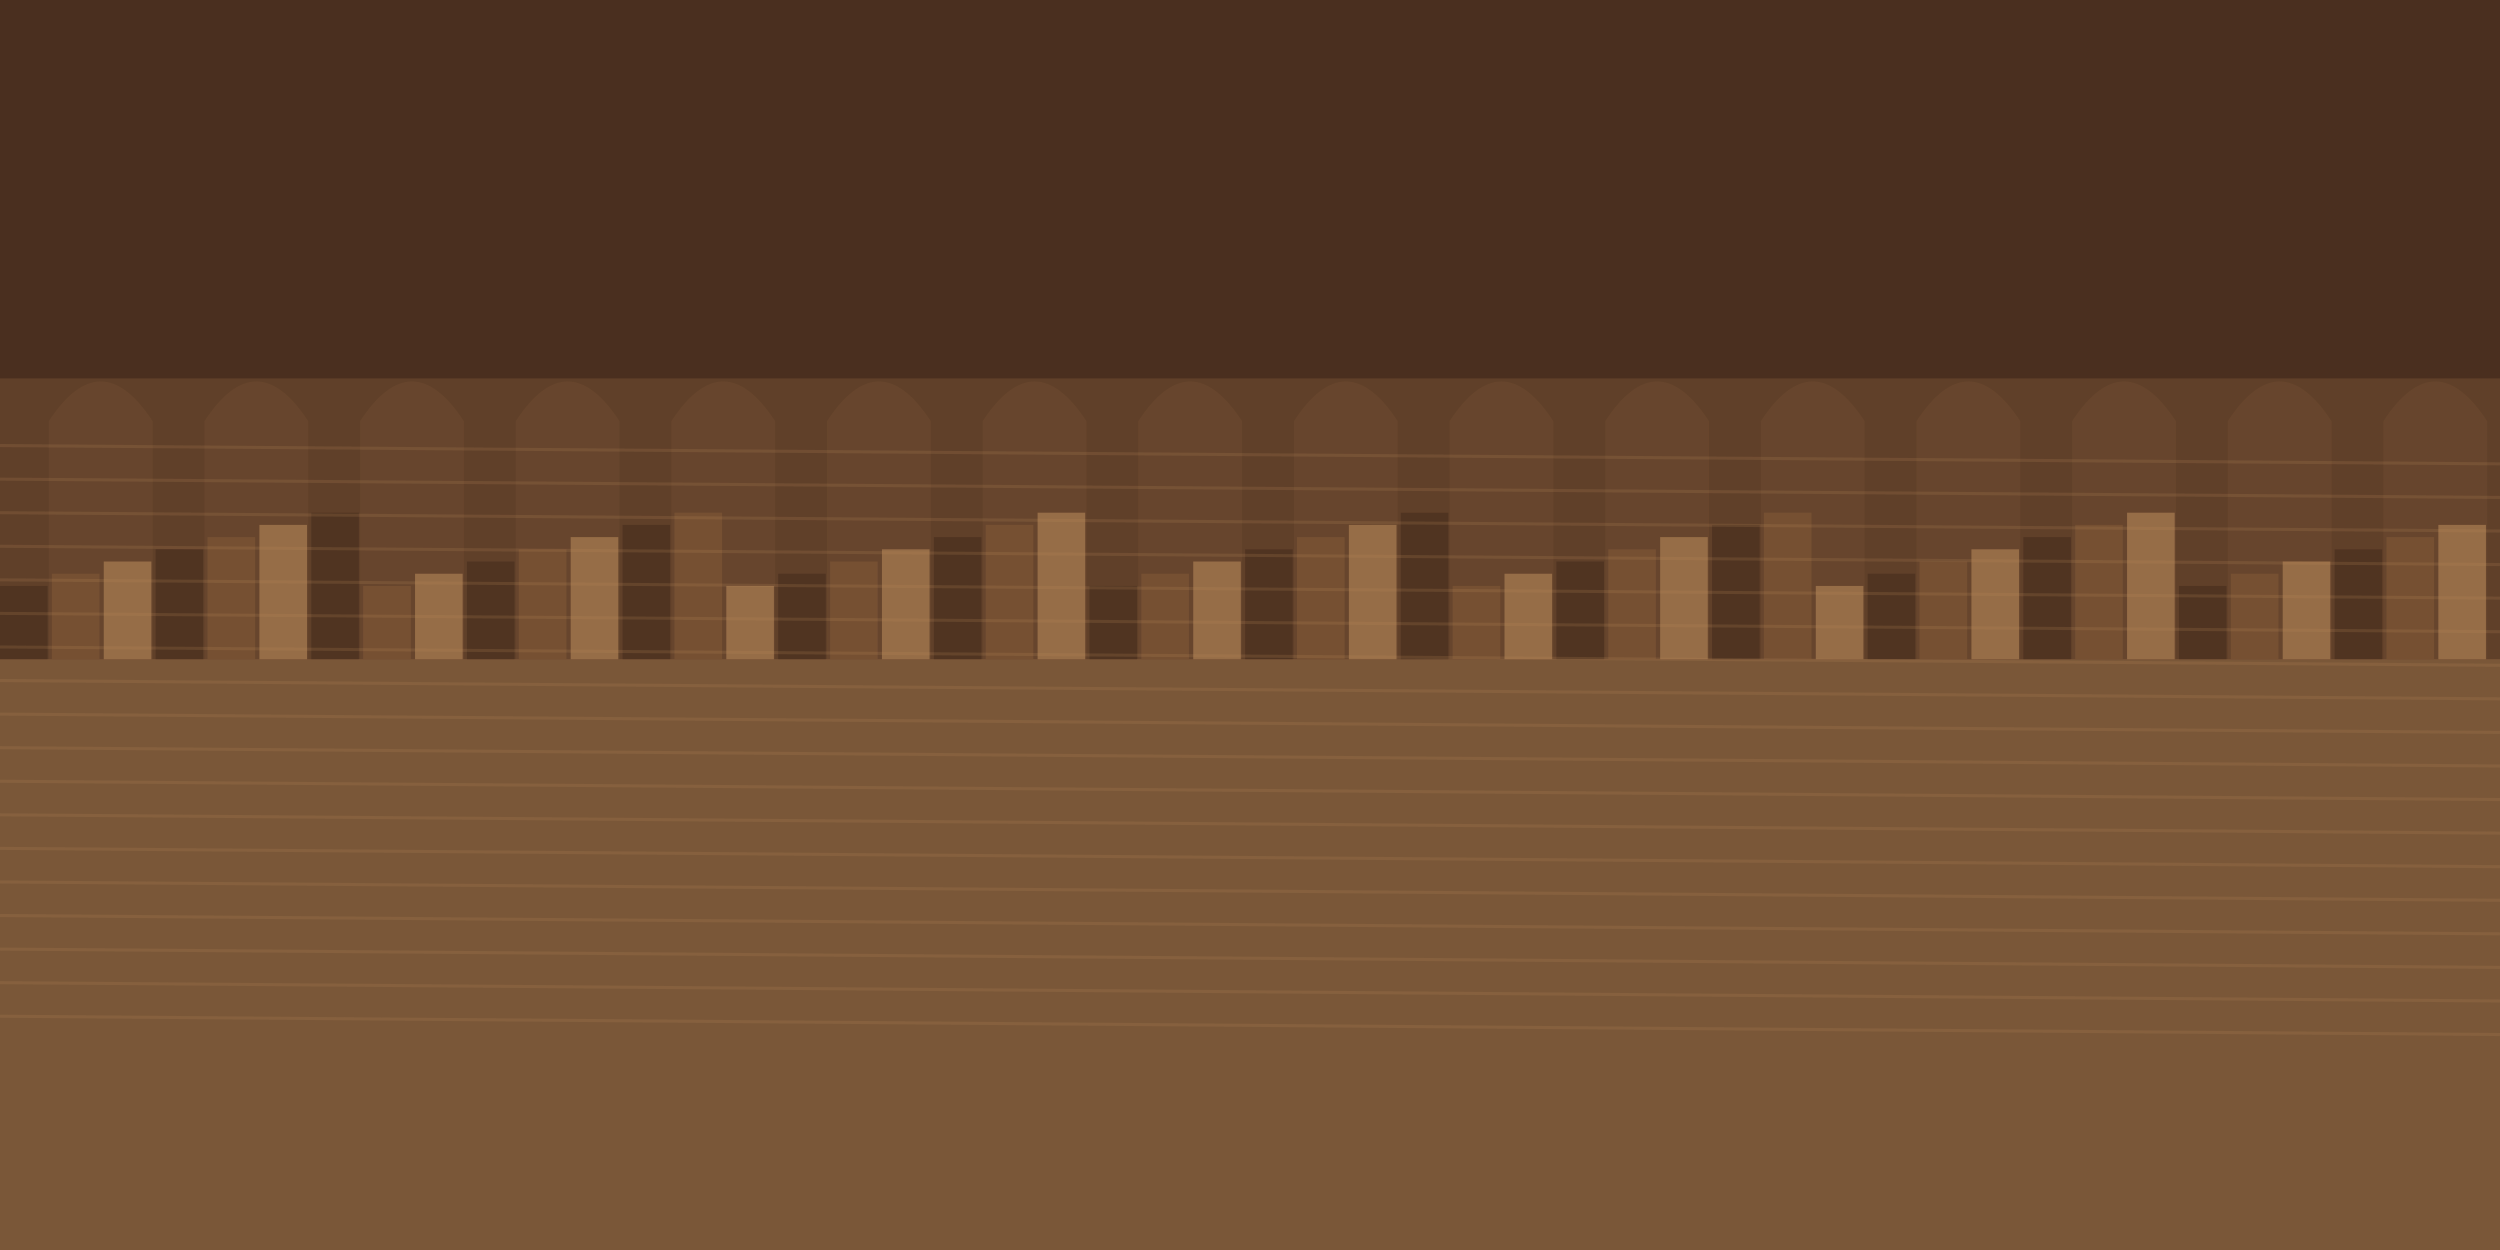
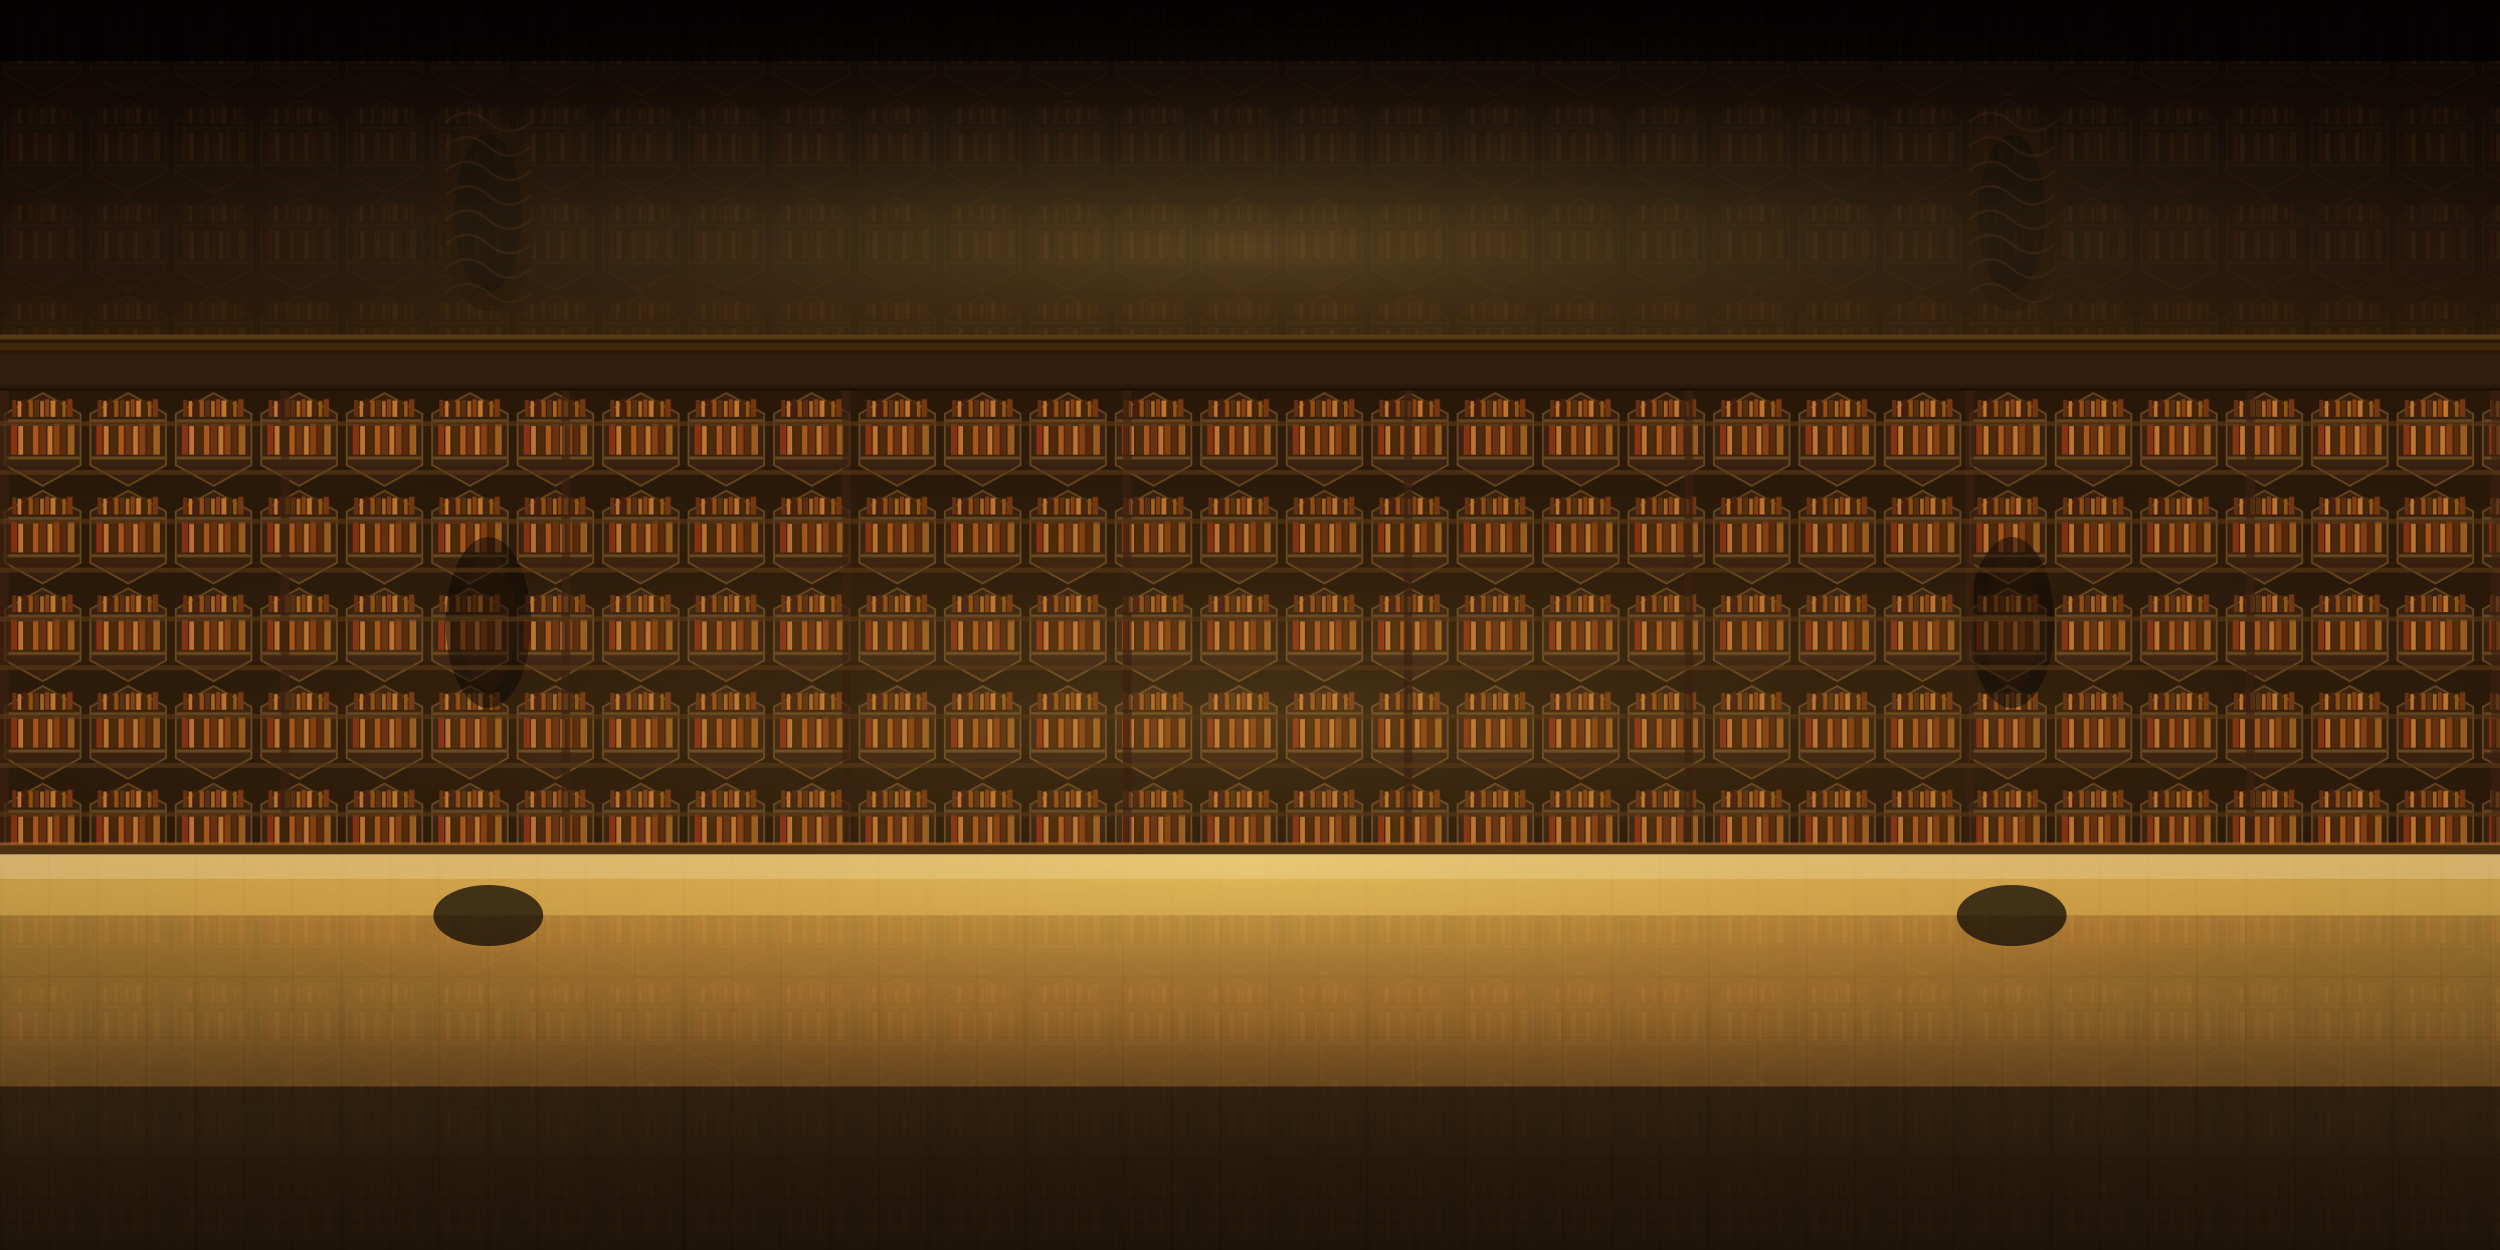
<svg xmlns="http://www.w3.org/2000/svg" viewBox="0 0 4096 2048">
-   <rect width="4096" height="2048" fill="#4a2f1f" />
-   <rect y="620" width="4096" height="1428" fill="#7b5435" opacity="0.45" />
-   <rect y="1080" width="4096" height="968" fill="#ba8c5b" opacity="0.3" />
-   <rect x="0" y="960" width="78" height="120" fill="#4a2f1f" opacity="0.72" />
-   <rect x="85" y="940" width="78" height="140" fill="#7b5435" opacity="0.72" />
-   <rect x="170" y="920" width="78" height="160" fill="#ba8c5b" opacity="0.72" />
-   <rect x="255" y="900" width="78" height="180" fill="#4a2f1f" opacity="0.72" />
-   <rect x="340" y="880" width="78" height="200" fill="#7b5435" opacity="0.72" />
-   <rect x="425" y="860" width="78" height="220" fill="#ba8c5b" opacity="0.72" />
-   <rect x="510" y="840" width="78" height="240" fill="#4a2f1f" opacity="0.72" />
-   <rect x="595" y="960" width="78" height="120" fill="#7b5435" opacity="0.72" />
-   <rect x="680" y="940" width="78" height="140" fill="#ba8c5b" opacity="0.72" />
-   <rect x="765" y="920" width="78" height="160" fill="#4a2f1f" opacity="0.72" />
-   <rect x="850" y="900" width="78" height="180" fill="#7b5435" opacity="0.72" />
-   <rect x="935" y="880" width="78" height="200" fill="#ba8c5b" opacity="0.72" />
-   <rect x="1020" y="860" width="78" height="220" fill="#4a2f1f" opacity="0.72" />
-   <rect x="1105" y="840" width="78" height="240" fill="#7b5435" opacity="0.72" />
-   <rect x="1190" y="960" width="78" height="120" fill="#ba8c5b" opacity="0.72" />
-   <rect x="1275" y="940" width="78" height="140" fill="#4a2f1f" opacity="0.72" />
-   <rect x="1360" y="920" width="78" height="160" fill="#7b5435" opacity="0.72" />
-   <rect x="1445" y="900" width="78" height="180" fill="#ba8c5b" opacity="0.72" />
-   <rect x="1530" y="880" width="78" height="200" fill="#4a2f1f" opacity="0.72" />
-   <rect x="1615" y="860" width="78" height="220" fill="#7b5435" opacity="0.72" />
-   <rect x="1700" y="840" width="78" height="240" fill="#ba8c5b" opacity="0.72" />
-   <rect x="1785" y="960" width="78" height="120" fill="#4a2f1f" opacity="0.72" />
-   <rect x="1870" y="940" width="78" height="140" fill="#7b5435" opacity="0.72" />
-   <rect x="1955" y="920" width="78" height="160" fill="#ba8c5b" opacity="0.72" />
-   <rect x="2040" y="900" width="78" height="180" fill="#4a2f1f" opacity="0.72" />
-   <rect x="2125" y="880" width="78" height="200" fill="#7b5435" opacity="0.72" />
-   <rect x="2210" y="860" width="78" height="220" fill="#ba8c5b" opacity="0.72" />
-   <rect x="2295" y="840" width="78" height="240" fill="#4a2f1f" opacity="0.72" />
-   <rect x="2380" y="960" width="78" height="120" fill="#7b5435" opacity="0.72" />
-   <rect x="2465" y="940" width="78" height="140" fill="#ba8c5b" opacity="0.72" />
-   <rect x="2550" y="920" width="78" height="160" fill="#4a2f1f" opacity="0.72" />
-   <rect x="2635" y="900" width="78" height="180" fill="#7b5435" opacity="0.72" />
-   <rect x="2720" y="880" width="78" height="200" fill="#ba8c5b" opacity="0.72" />
-   <rect x="2805" y="860" width="78" height="220" fill="#4a2f1f" opacity="0.72" />
-   <rect x="2890" y="840" width="78" height="240" fill="#7b5435" opacity="0.72" />
-   <rect x="2975" y="960" width="78" height="120" fill="#ba8c5b" opacity="0.72" />
-   <rect x="3060" y="940" width="78" height="140" fill="#4a2f1f" opacity="0.72" />
-   <rect x="3145" y="920" width="78" height="160" fill="#7b5435" opacity="0.72" />
-   <rect x="3230" y="900" width="78" height="180" fill="#ba8c5b" opacity="0.72" />
-   <rect x="3315" y="880" width="78" height="200" fill="#4a2f1f" opacity="0.72" />
-   <rect x="3400" y="860" width="78" height="220" fill="#7b5435" opacity="0.72" />
-   <rect x="3485" y="840" width="78" height="240" fill="#ba8c5b" opacity="0.72" />
-   <rect x="3570" y="960" width="78" height="120" fill="#4a2f1f" opacity="0.72" />
-   <rect x="3655" y="940" width="78" height="140" fill="#7b5435" opacity="0.72" />
-   <rect x="3740" y="920" width="78" height="160" fill="#ba8c5b" opacity="0.72" />
-   <rect x="3825" y="900" width="78" height="180" fill="#4a2f1f" opacity="0.72" />
-   <rect x="3910" y="880" width="78" height="200" fill="#7b5435" opacity="0.72" />
-   <rect x="3995" y="860" width="78" height="220" fill="#ba8c5b" opacity="0.72" />
-   <path d="M80 690 q85 -130 170 0 v390 h-170z" fill="#7b5435" opacity="0.28" />
-   <path d="M335 690 q85 -130 170 0 v390 h-170z" fill="#7b5435" opacity="0.28" />
-   <path d="M590 690 q85 -130 170 0 v390 h-170z" fill="#7b5435" opacity="0.28" />
-   <path d="M845 690 q85 -130 170 0 v390 h-170z" fill="#7b5435" opacity="0.28" />
-   <path d="M1100 690 q85 -130 170 0 v390 h-170z" fill="#7b5435" opacity="0.28" />
-   <path d="M1355 690 q85 -130 170 0 v390 h-170z" fill="#7b5435" opacity="0.28" />
-   <path d="M1610 690 q85 -130 170 0 v390 h-170z" fill="#7b5435" opacity="0.28" />
-   <path d="M1865 690 q85 -130 170 0 v390 h-170z" fill="#7b5435" opacity="0.28" />
-   <path d="M2120 690 q85 -130 170 0 v390 h-170z" fill="#7b5435" opacity="0.28" />
-   <path d="M2375 690 q85 -130 170 0 v390 h-170z" fill="#7b5435" opacity="0.28" />
-   <path d="M2630 690 q85 -130 170 0 v390 h-170z" fill="#7b5435" opacity="0.28" />
-   <path d="M2885 690 q85 -130 170 0 v390 h-170z" fill="#7b5435" opacity="0.28" />
-   <path d="M3140 690 q85 -130 170 0 v390 h-170z" fill="#7b5435" opacity="0.28" />
-   <path d="M3395 690 q85 -130 170 0 v390 h-170z" fill="#7b5435" opacity="0.28" />
-   <path d="M3650 690 q85 -130 170 0 v390 h-170z" fill="#7b5435" opacity="0.28" />
-   <path d="M3905 690 q85 -130 170 0 v390 h-170z" fill="#7b5435" opacity="0.28" />
-   <g opacity="0.18" stroke="#ba8c5b" stroke-width="5">
-     <line x1="0" y1="730" x2="4096" y2="760" />
-     <line x1="0" y1="785" x2="4096" y2="815" />
-     <line x1="0" y1="840" x2="4096" y2="870" />
-     <line x1="0" y1="895" x2="4096" y2="925" />
-     <line x1="0" y1="950" x2="4096" y2="980" />
-     <line x1="0" y1="1005" x2="4096" y2="1035" />
-     <line x1="0" y1="1060" x2="4096" y2="1090" />
-     <line x1="0" y1="1115" x2="4096" y2="1145" />
-     <line x1="0" y1="1170" x2="4096" y2="1200" />
-     <line x1="0" y1="1225" x2="4096" y2="1255" />
-     <line x1="0" y1="1280" x2="4096" y2="1310" />
-     <line x1="0" y1="1335" x2="4096" y2="1365" />
-     <line x1="0" y1="1390" x2="4096" y2="1420" />
-     <line x1="0" y1="1445" x2="4096" y2="1475" />
-     <line x1="0" y1="1500" x2="4096" y2="1530" />
-     <line x1="0" y1="1555" x2="4096" y2="1585" />
-     <line x1="0" y1="1610" x2="4096" y2="1640" />
-     <line x1="0" y1="1665" x2="4096" y2="1695" />
+   <defs>
+     <linearGradient id="ceilG" x1="0" y1="0" x2="0" y2="1">
+       <stop offset="0" stop-color="#060402" />
+       <stop offset="0.7" stop-color="#1a0e08" />
+       <stop offset="1" stop-color="#2a1808" />
+     </linearGradient>
+     <linearGradient id="floorG" x1="0" y1="0" x2="0" y2="1">
+       <stop offset="0" stop-color="#f0c860" />
+       <stop offset="0.2" stop-color="#c8a040" />
+       <stop offset="0.6" stop-color="#6a4820" />
+       <stop offset="1" stop-color="#1a0e04" />
+     </linearGradient>
+     <radialGradient id="floorGlow" cx="50%" cy="0%" r="80%">
+       <stop offset="0" stop-color="#f0c860" stop-opacity="0.6" />
+       <stop offset="0.5" stop-color="#c87830" stop-opacity="0.3" />
+       <stop offset="1" stop-color="#1a0e04" stop-opacity="0" />
+     </radialGradient>
+     <radialGradient id="ambG" cx="50%" cy="70%" r="70%">
+       <stop offset="0" stop-color="#f0c860" stop-opacity="0.25" />
+       <stop offset="1" stop-color="#1a0e04" stop-opacity="0" />
+     </radialGradient>
+     <pattern id="hexShelf" x="0" y="0" width="140" height="160" patternUnits="userSpaceOnUse">
+       <rect width="140" height="160" fill="#2a1808" />
+       <polygon points="70,4 132,38 132,122 70,156 8,122 8,38" fill="#382010" stroke="#6a4820" stroke-width="3" />
+       <rect x="18" y="55" width="10" height="50" fill="#8a3010" />
+       <rect x="30" y="58" width="8" height="47" fill="#c87830" />
+       <rect x="40" y="54" width="12" height="51" fill="#4a2808" />
+       <rect x="54" y="57" width="9" height="48" fill="#b05818" />
+       <rect x="65" y="55" width="11" height="50" fill="#6a3010" />
+       <rect x="78" y="58" width="8" height="47" fill="#c87830" />
+       <rect x="88" y="54" width="10" height="51" fill="#8a4010" />
+       <rect x="100" y="57" width="9" height="48" fill="#5a2808" />
+       <rect x="111" y="55" width="11" height="50" fill="#a06020" />
+       <rect x="10" y="108" width="120" height="5" fill="#6a4820" />
+       <rect x="10" y="47" width="120" height="5" fill="#6a4820" />
+       <rect x="20" y="15" width="7" height="28" fill="#6a3010" />
+       <rect x="29" y="17" width="6" height="26" fill="#c87830" />
+       <rect x="37" y="14" width="8" height="29" fill="#4a2010" />
+       <rect x="47" y="16" width="7" height="27" fill="#9a5010" />
+       <rect x="56" y="15" width="8" height="28" fill="#5a3010" />
+       <rect x="66" y="17" width="6" height="26" fill="#b06820" />
+       <rect x="74" y="14" width="7" height="29" fill="#8a4010" />
+       <rect x="83" y="16" width="8" height="27" fill="#c87830" />
+       <rect x="93" y="15" width="7" height="28" fill="#4a2808" />
+       <rect x="102" y="17" width="6" height="26" fill="#9a5810" />
+       <rect x="110" y="14" width="9" height="29" fill="#7a3810" />
+     </pattern>
+     <pattern id="floorWood" x="0" y="0" width="80" height="400" patternUnits="userSpaceOnUse">
+       <rect width="80" height="400" fill="#6a4820" />
+       <rect x="0" y="0" width="80" height="400" fill="none" stroke="#4a3010" stroke-width="2" />
+       <line x1="0" y1="100" x2="80" y2="100" stroke="#4a2808" stroke-width="2" opacity="0.6" />
+       <line x1="0" y1="200" x2="80" y2="200" stroke="#4a2808" stroke-width="2" opacity="0.6" />
+       <line x1="0" y1="300" x2="80" y2="300" stroke="#4a2808" stroke-width="2" opacity="0.6" />
+       <rect x="8" y="10" width="64" height="80" fill="#7a5828" opacity="0.3" />
+       <rect x="8" y="110" width="64" height="80" fill="#5a3818" opacity="0.3" />
+       <rect x="8" y="210" width="64" height="80" fill="#7a5828" opacity="0.3" />
+       <rect x="8" y="310" width="64" height="80" fill="#5a3818" opacity="0.3" />
+     </pattern>
+   </defs>
+   <rect width="4096" height="580" fill="url(#ceilG)" />
+   <rect width="4096" height="580" fill="url(#hexShelf)" opacity="0.1" />
+   <rect width="4096" height="100" fill="#020101" opacity="0.85" />
+   <g fill="#1a0e04" opacity="0.6">
+     <ellipse cx="800" cy="350" rx="80" ry="160" />
+     <ellipse cx="800" cy="350" rx="55" ry="130" fill="#0a0604" />
+     <g stroke="#3a2010" stroke-width="4" fill="none" opacity="0.7">
+       <path d="M730,200 q35,-30 70,0 q35,30 70,0" />
+       <path d="M730,240 q35,-30 70,0 q35,30 70,0" />
+       <path d="M730,280 q35,-30 70,0 q35,30 70,0" />
+       <path d="M730,320 q35,-30 70,0 q35,30 70,0" />
+       <path d="M730,360 q35,-30 70,0 q35,30 70,0" />
+       <path d="M730,400 q35,-30 70,0 q35,30 70,0" />
+       <path d="M730,440 q35,-30 70,0 q35,30 70,0" />
+       <path d="M730,480 q35,-30 70,0 q35,30 70,0" />
+     </g>
+     <ellipse cx="3296" cy="350" rx="80" ry="160" />
+     <ellipse cx="3296" cy="350" rx="55" ry="130" fill="#0a0604" />
+     <g stroke="#3a2010" stroke-width="4" fill="none" opacity="0.7">
+       <path d="M3226,200 q35,-30 70,0 q35,30 70,0" />
+       <path d="M3226,240 q35,-30 70,0 q35,30 70,0" />
+       <path d="M3226,280 q35,-30 70,0 q35,30 70,0" />
+       <path d="M3226,320 q35,-30 70,0 q35,30 70,0" />
+       <path d="M3226,360 q35,-30 70,0 q35,30 70,0" />
+       <path d="M3226,400 q35,-30 70,0 q35,30 70,0" />
+       <path d="M3226,440 q35,-30 70,0 q35,30 70,0" />
+       <path d="M3226,480 q35,-30 70,0 q35,30 70,0" />
+     </g>
  </g>
+   <rect width="4096" height="580" fill="url(#ambG)" />
+   <rect y="548" width="4096" height="100" fill="#2a1808" />
+   <rect y="548" width="4096" height="8" fill="#6a4820" opacity="0.7" />
+   <rect y="636" width="4096" height="8" fill="#1a0c04" opacity="0.8" />
+   <rect y="562" width="4096" height="12" fill="#4a3010" opacity="0.7" />
+   <rect y="580" width="4096" height="50" fill="#3a2010" opacity="0.5" />
+   <rect y="640" width="4096" height="760" fill="#1e1008" />
+   <rect y="640" width="4096" height="760" fill="url(#hexShelf)" opacity="0.95" />
+   <rect y="640" width="4096" height="760" fill="url(#ambG)" opacity="0.6" />
+   <g fill="#0a0604" opacity="0.5">
+     <ellipse cx="800" cy="1020" rx="70" ry="140" />
+     <ellipse cx="800" cy="1020" rx="45" ry="110" fill="#150a04" />
+     <ellipse cx="3296" cy="1020" rx="70" ry="140" />
+     <ellipse cx="3296" cy="1020" rx="45" ry="110" fill="#150a04" />
+   </g>
+   <g fill="#3a2010" opacity="0.7">
+     <rect x="0" y="640" width="14" height="760" />
+     <rect x="460" y="640" width="14" height="760" />
+     <rect x="920" y="640" width="14" height="760" />
+     <rect x="1380" y="640" width="14" height="760" />
+     <rect x="1840" y="640" width="14" height="760" />
+     <rect x="2300" y="640" width="14" height="760" />
+     <rect x="2760" y="640" width="14" height="760" />
+     <rect x="3220" y="640" width="14" height="760" />
+     <rect x="3680" y="640" width="14" height="760" />
+     <rect x="4082" y="640" width="14" height="760" />
+   </g>
+   <g fill="#5a3818" opacity="0.6">
+     <rect x="0" y="690" width="4096" height="8" />
+     <rect x="0" y="770" width="4096" height="8" />
+     <rect x="0" y="850" width="4096" height="8" />
+     <rect x="0" y="930" width="4096" height="8" />
+     <rect x="0" y="1010" width="4096" height="8" />
+     <rect x="0" y="1090" width="4096" height="8" />
+     <rect x="0" y="1170" width="4096" height="8" />
+     <rect x="0" y="1250" width="4096" height="8" />
+     <rect x="0" y="1330" width="4096" height="8" />
+   </g>
+   <g opacity="0.4">
+     <rect x="0" y="695" width="4096" height="68" fill="#c87830" opacity="0.08" />
+     <rect x="0" y="855" width="4096" height="68" fill="#8a4010" opacity="0.08" />
+     <rect x="0" y="1015" width="4096" height="68" fill="#c87830" opacity="0.06" />
+     <rect x="0" y="1175" width="4096" height="68" fill="#8a4010" opacity="0.08" />
+   </g>
+   <rect y="1382" width="4096" height="26" fill="#4a3010" />
+   <rect y="1380" width="4096" height="5" fill="#c87830" opacity="0.5" />
+   <rect y="1400" width="4096" height="648" fill="url(#floorG)" />
+   <rect y="1400" width="4096" height="648" fill="url(#floorWood)" opacity="0.4" />
+   <rect y="1400" width="4096" height="648" fill="url(#floorGlow)" />
+   <rect y="1400" width="4096" height="100" fill="#f0c860" opacity="0.35" />
+   <rect y="1400" width="4096" height="40" fill="#fff8e0" opacity="0.2" />
+   <rect y="1500" width="4096" height="548" fill="url(#hexShelf)" opacity="0.08" />
+   <rect y="1780" width="4096" height="268" fill="#0a0604" opacity="0.6" />
+   <ellipse cx="800" cy="1500" rx="90" ry="50" fill="#050302" opacity="0.7" />
+   <ellipse cx="3296" cy="1500" rx="90" ry="50" fill="#050302" opacity="0.7" />
</svg>
